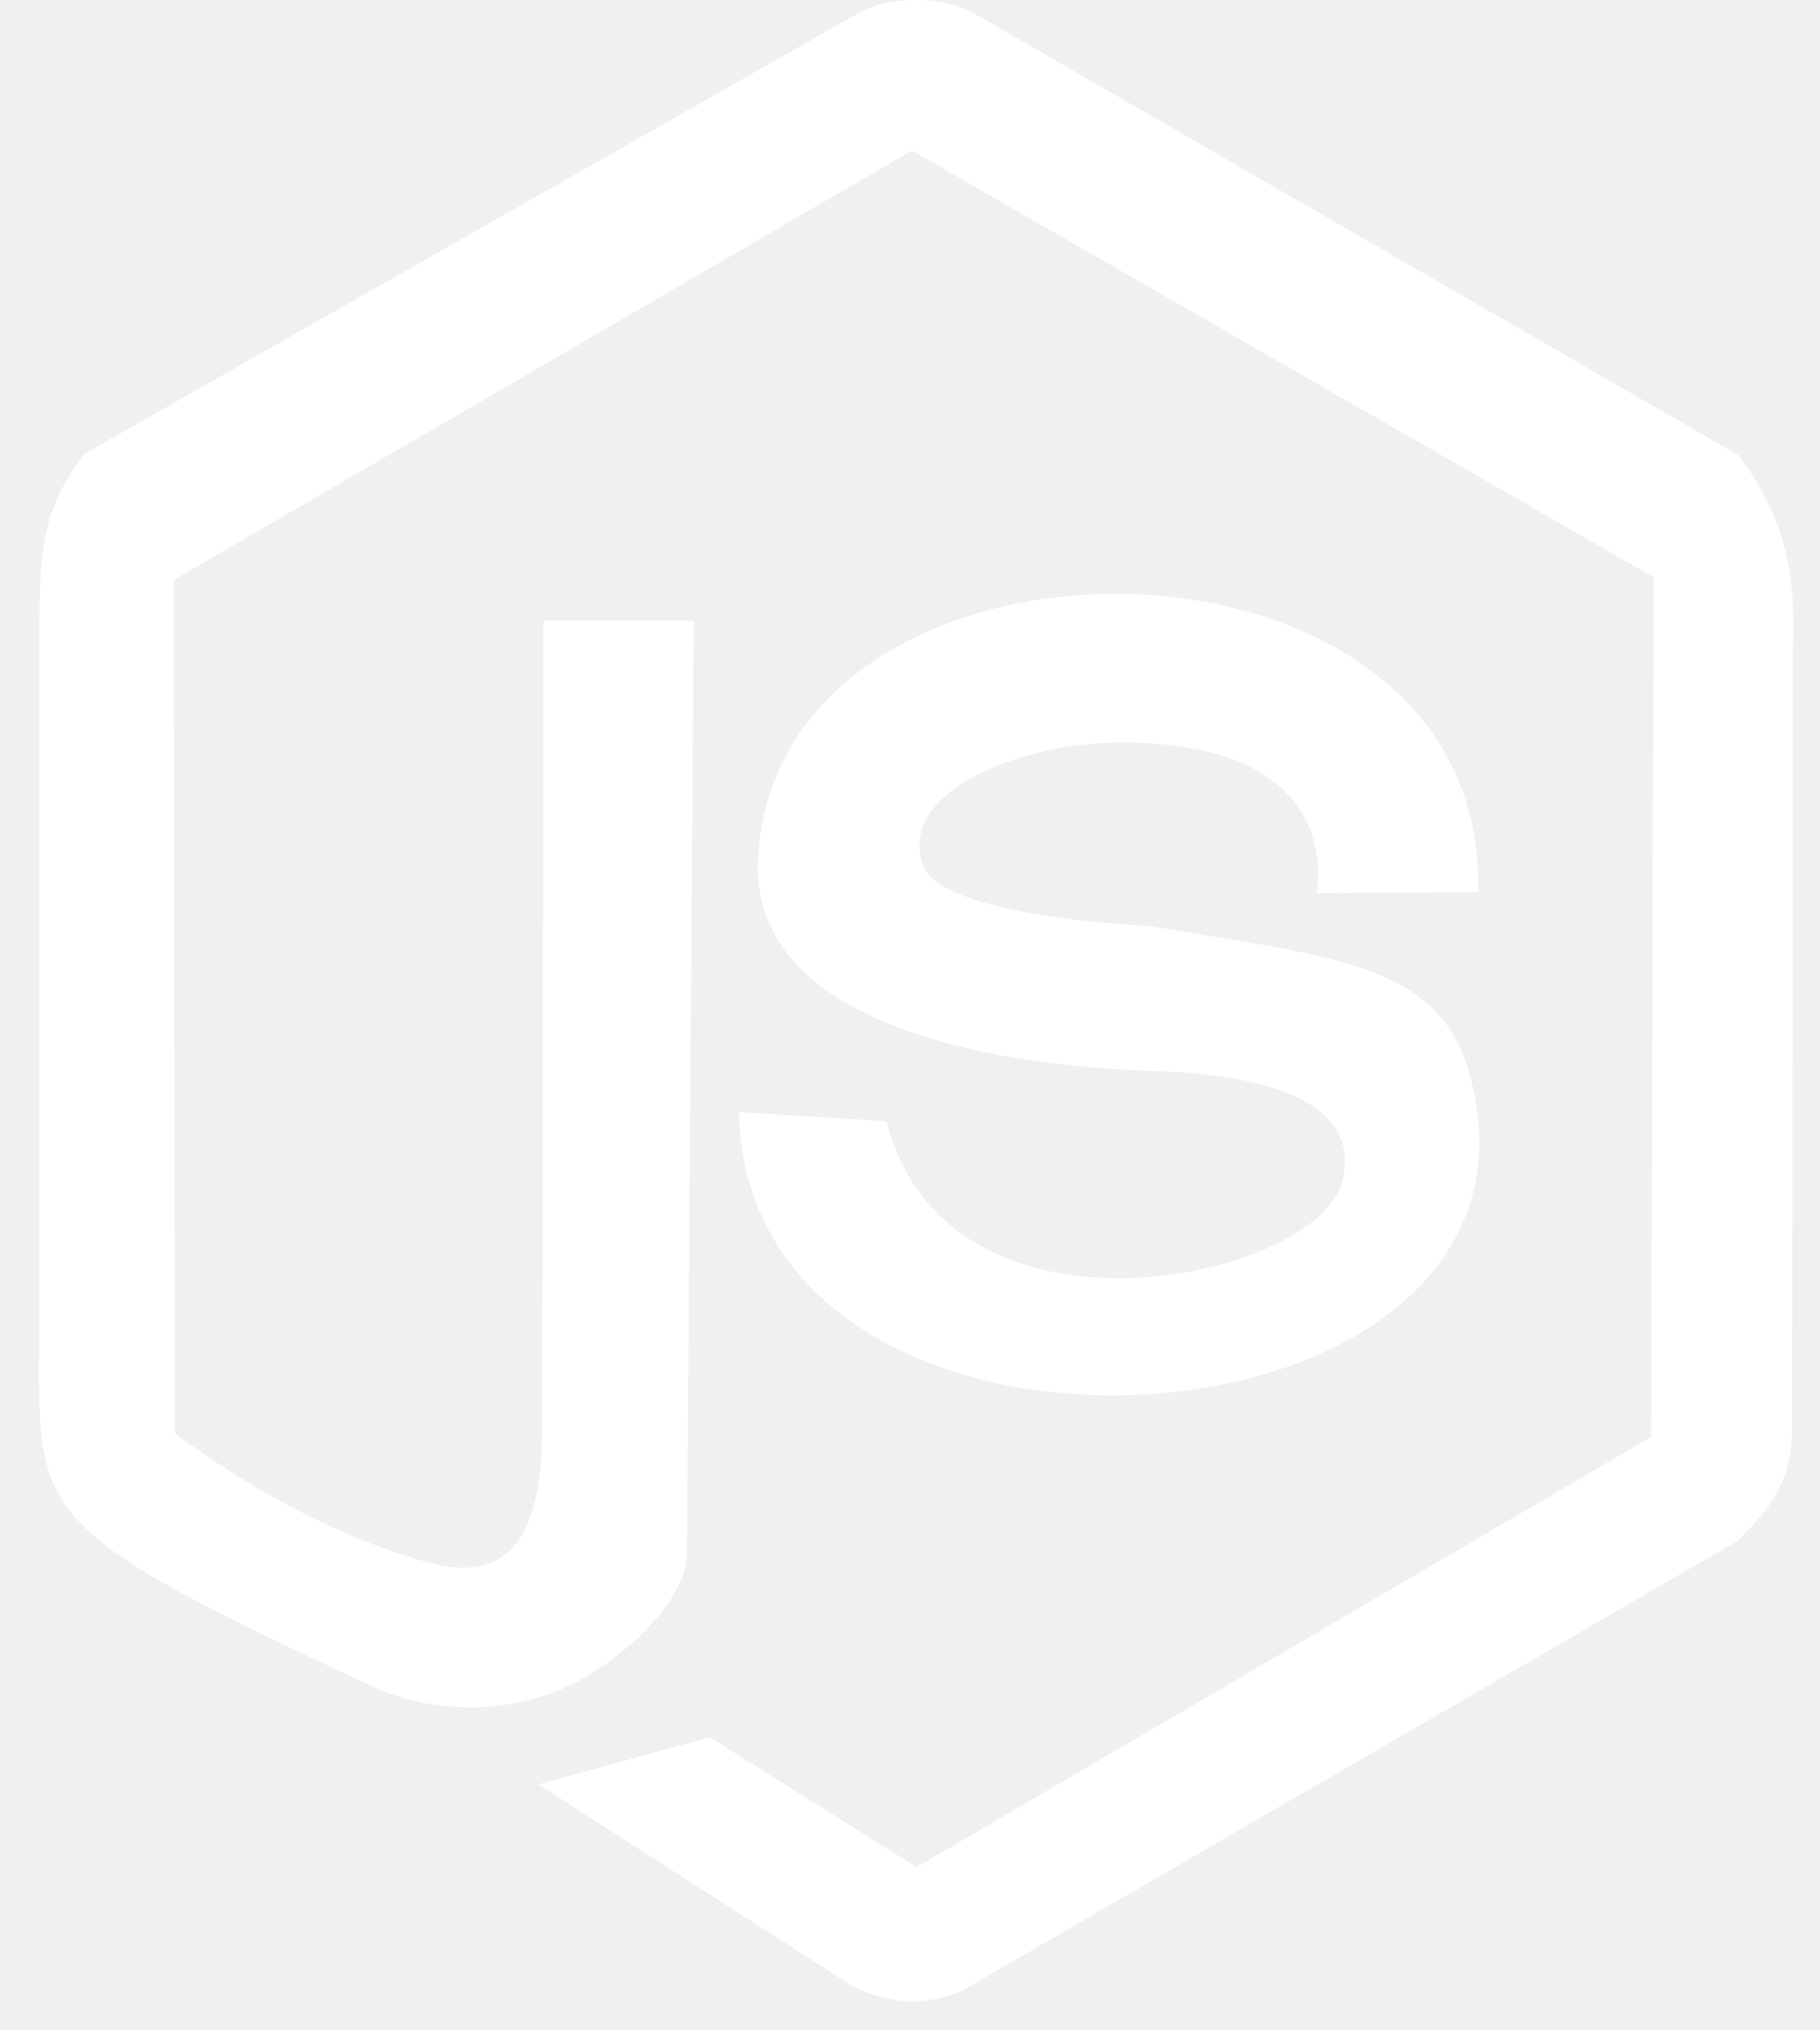
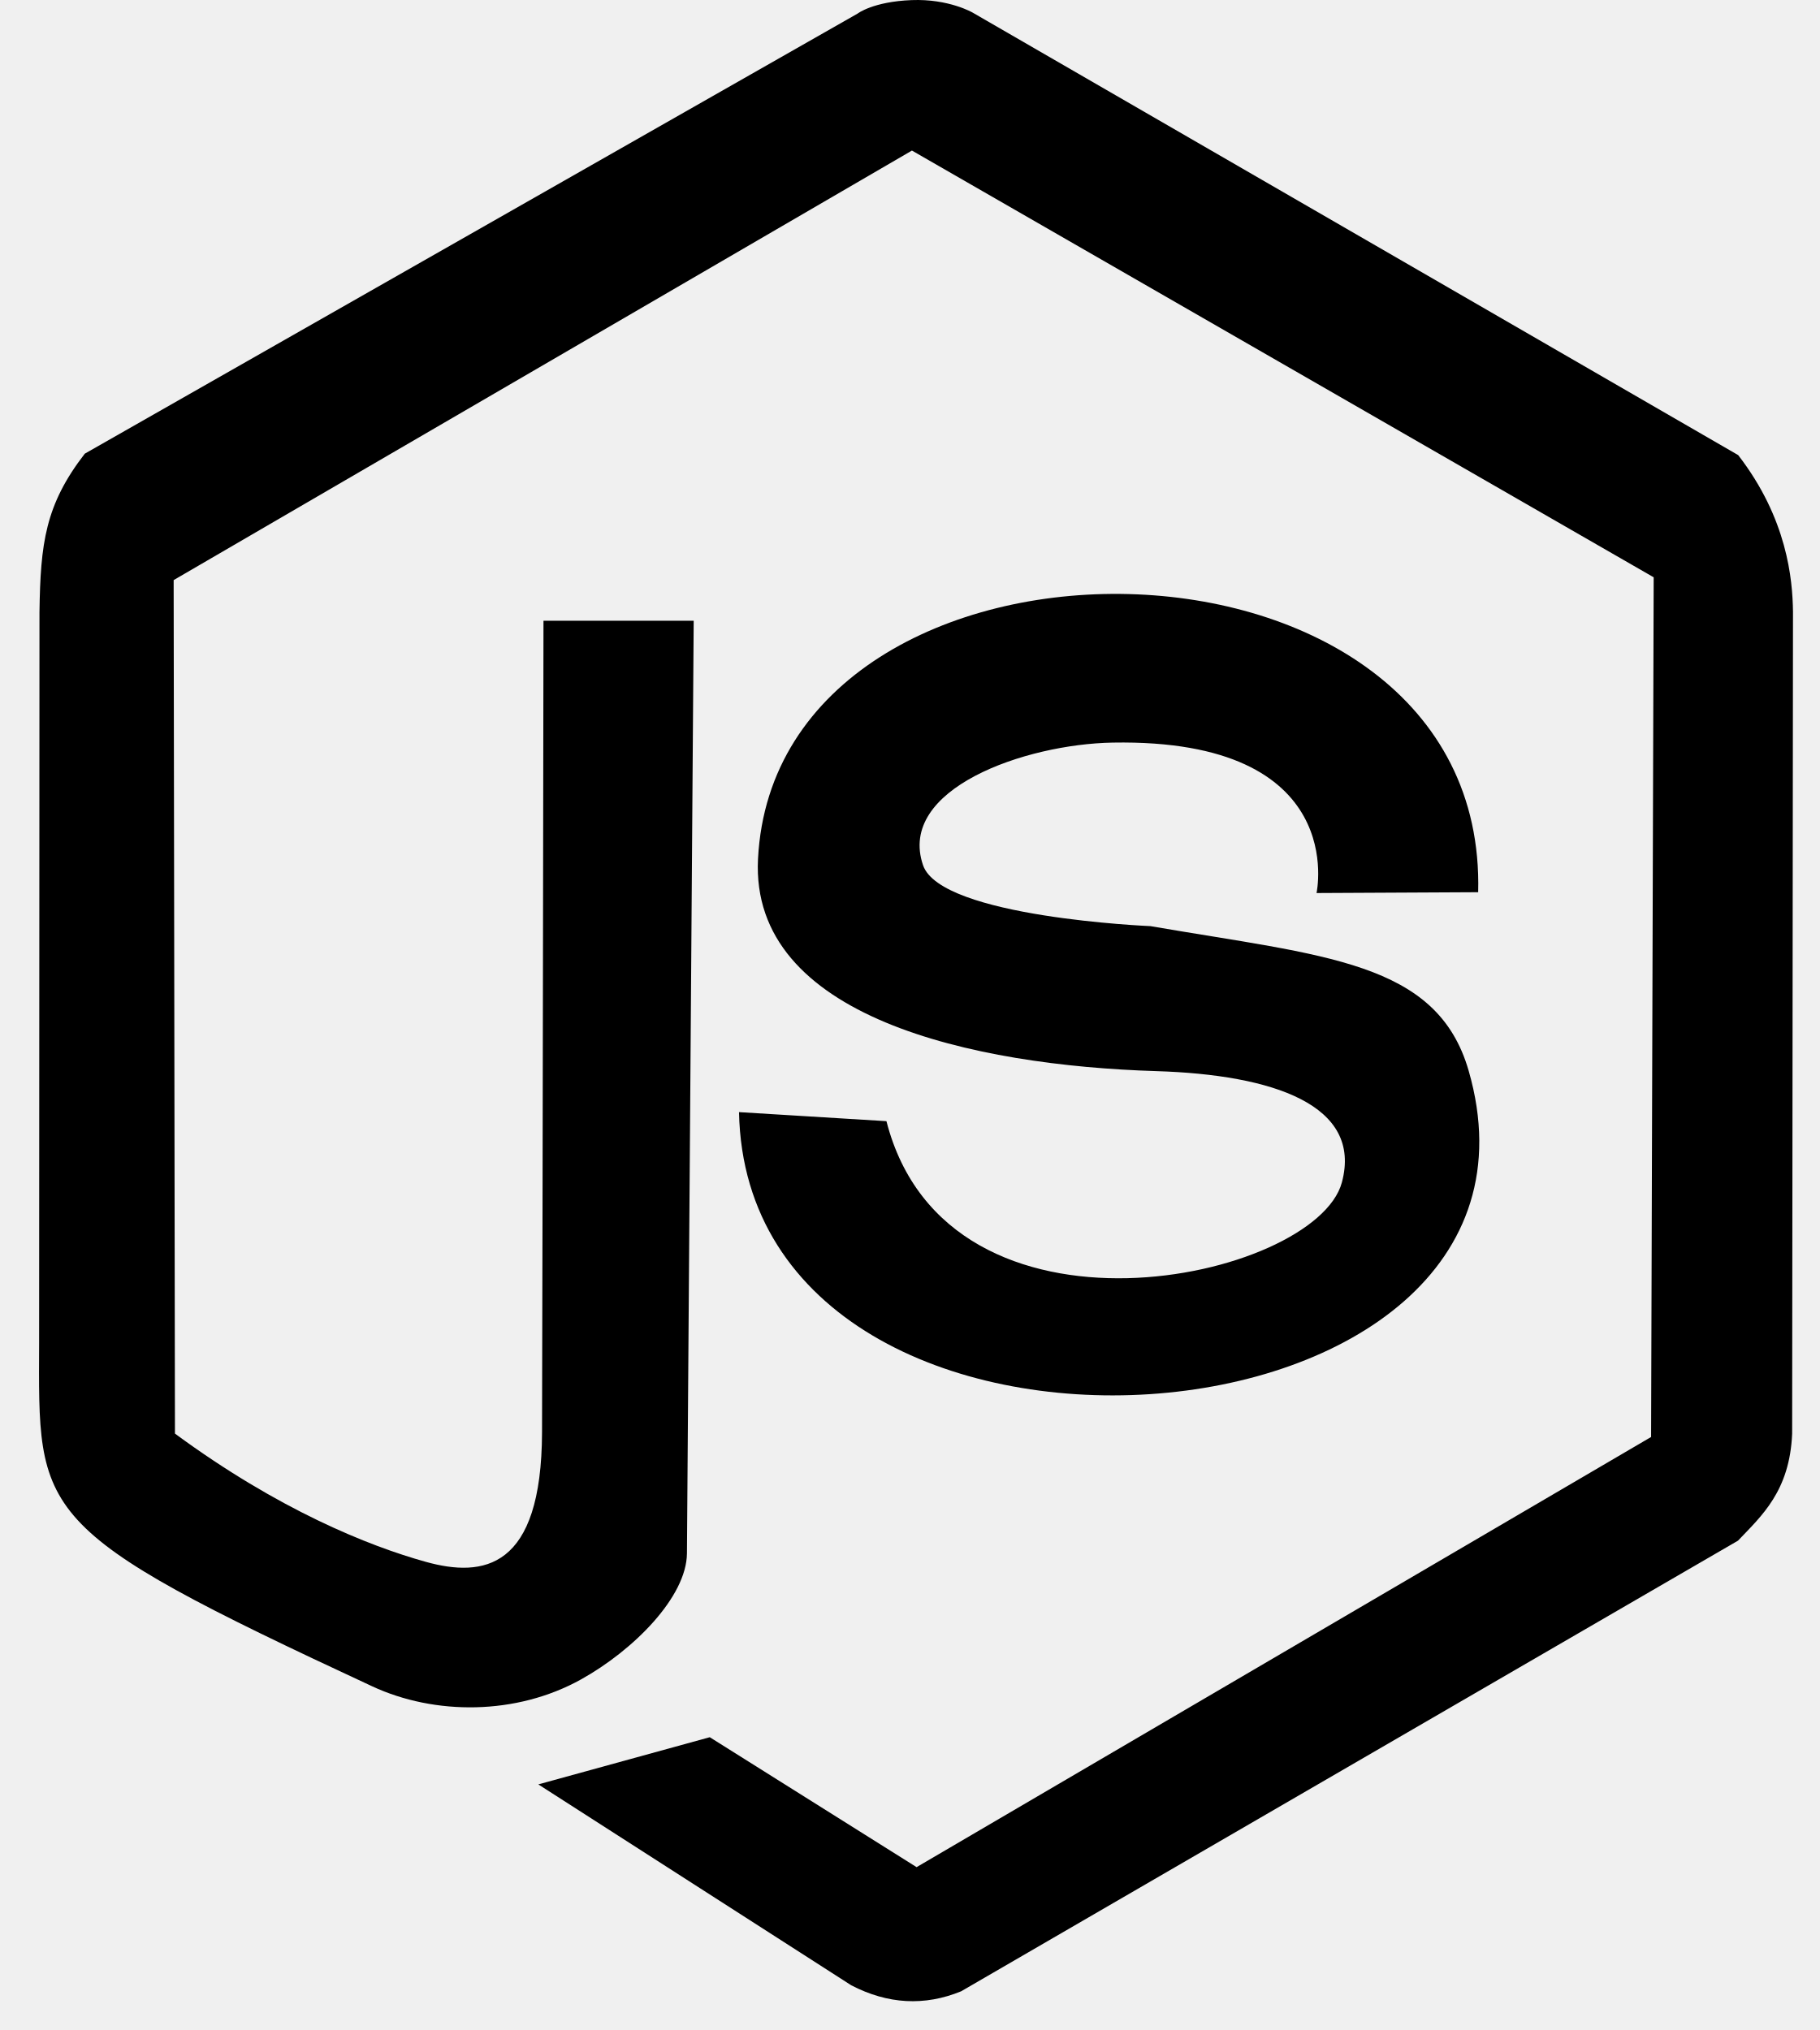
<svg xmlns="http://www.w3.org/2000/svg" width="16.82" height="18.771" viewBox="0 0 13.72 15.998" version="1.1" id="svg1">
  <defs id="defs1" />
  <g id="layer1" transform="translate(-1.269626,-0.1337387)">
    <g id="layer1-6" transform="matrix(0.07979729,0,0,0.07979729,-3.615228,-0.2291496)">
-       <path style="display:inline;fill:#ffffff;fill-opacity:1;stroke-width:2.413" d="m 147.409,19.417 -72.901,42.421 0.128,84.291 c 10.2,7.507 19.108,11.094 24.772,12.667 5.664,1.573 11.437,0.763 11.475,-12.803 0.064,-22.626 0.143,-80.142 0.143,-80.142 h 14.833 l -0.667,92.103 c -0.031,4.298 -5.264,9.565 -10.463,12.455 -6.393,3.554 -14.44,3.55 -20.613,0.681 -33.69,-15.659 -32.944,-16.799 -32.892,-34.074 l 0.035,-72.04 c 0.097,-6.769 0.566,-10.57 4.475,-15.624 L 142.043,5.889 c 0,0 1.516,-1.181 5.331,-1.331 3.683,-0.145 6.037,1.239 6.037,1.239 l 75.584,43.697 c 4.854,6.282 5.368,12.28 5.412,15.459 l -0.083,81.186 c -0.243,5.673 -3.007,8.107 -5.351,10.567 l -76.709,44.504 c -3.615,1.477 -7.23,1.28 -10.845,-0.593 l -30.903,-19.843 16.929,-4.659 20.423,12.832 72.528,-42.482 0.255,-84.904 z" id="path8-1" />
-       <path style="display:inline;fill:#ffffff;fill-opacity:1;stroke-width:2.413" d="m 187.36,92.744 c 0,0 3.347,-15.266 -20.12,-14.858 -8.668,0.151 -21.325,4.571 -18.732,12.117 1.771,5.155 22.446,6.009 22.446,6.009 17.198,2.967 28.294,3.444 31.424,14.27 11.244,38.9 -71.22,44.945 -72.045,4.099 l 14.558,0.893 c 6.064,23.64 42.384,15.693 44.971,6.051 2.052,-7.647 -6.781,-10.637 -18.33,-10.993 -18.05,-0.556 -40.122,-5.288 -39.323,-20.955 1.818,-35.608 72.098,-35.246 71.112,3.286 z" id="path9-8" />
+       <path style="display:inline;fill:currentColor;fill-opacity:1;stroke-width:2.413" d="m 147.409,19.417 -72.901,42.421 0.128,84.291 c 10.2,7.507 19.108,11.094 24.772,12.667 5.664,1.573 11.437,0.763 11.475,-12.803 0.064,-22.626 0.143,-80.142 0.143,-80.142 h 14.833 l -0.667,92.103 c -0.031,4.298 -5.264,9.565 -10.463,12.455 -6.393,3.554 -14.44,3.55 -20.613,0.681 -33.69,-15.659 -32.944,-16.799 -32.892,-34.074 l 0.035,-72.04 c 0.097,-6.769 0.566,-10.57 4.475,-15.624 L 142.043,5.889 c 0,0 1.516,-1.181 5.331,-1.331 3.683,-0.145 6.037,1.239 6.037,1.239 l 75.584,43.697 c 4.854,6.282 5.368,12.28 5.412,15.459 l -0.083,81.186 c -0.243,5.673 -3.007,8.107 -5.351,10.567 l -76.709,44.504 c -3.615,1.477 -7.23,1.28 -10.845,-0.593 l -30.903,-19.843 16.929,-4.659 20.423,12.832 72.528,-42.482 0.255,-84.904 z" id="path8-1" />
+       <path style="display:inline;fill:currentColor;fill-opacity:1;stroke-width:2.413" d="m 187.36,92.744 c 0,0 3.347,-15.266 -20.12,-14.858 -8.668,0.151 -21.325,4.571 -18.732,12.117 1.771,5.155 22.446,6.009 22.446,6.009 17.198,2.967 28.294,3.444 31.424,14.27 11.244,38.9 -71.22,44.945 -72.045,4.099 l 14.558,0.893 c 6.064,23.64 42.384,15.693 44.971,6.051 2.052,-7.647 -6.781,-10.637 -18.33,-10.993 -18.05,-0.556 -40.122,-5.288 -39.323,-20.955 1.818,-35.608 72.098,-35.246 71.112,3.286 z" id="path9-8" />
    </g>
  </g>
</svg>
